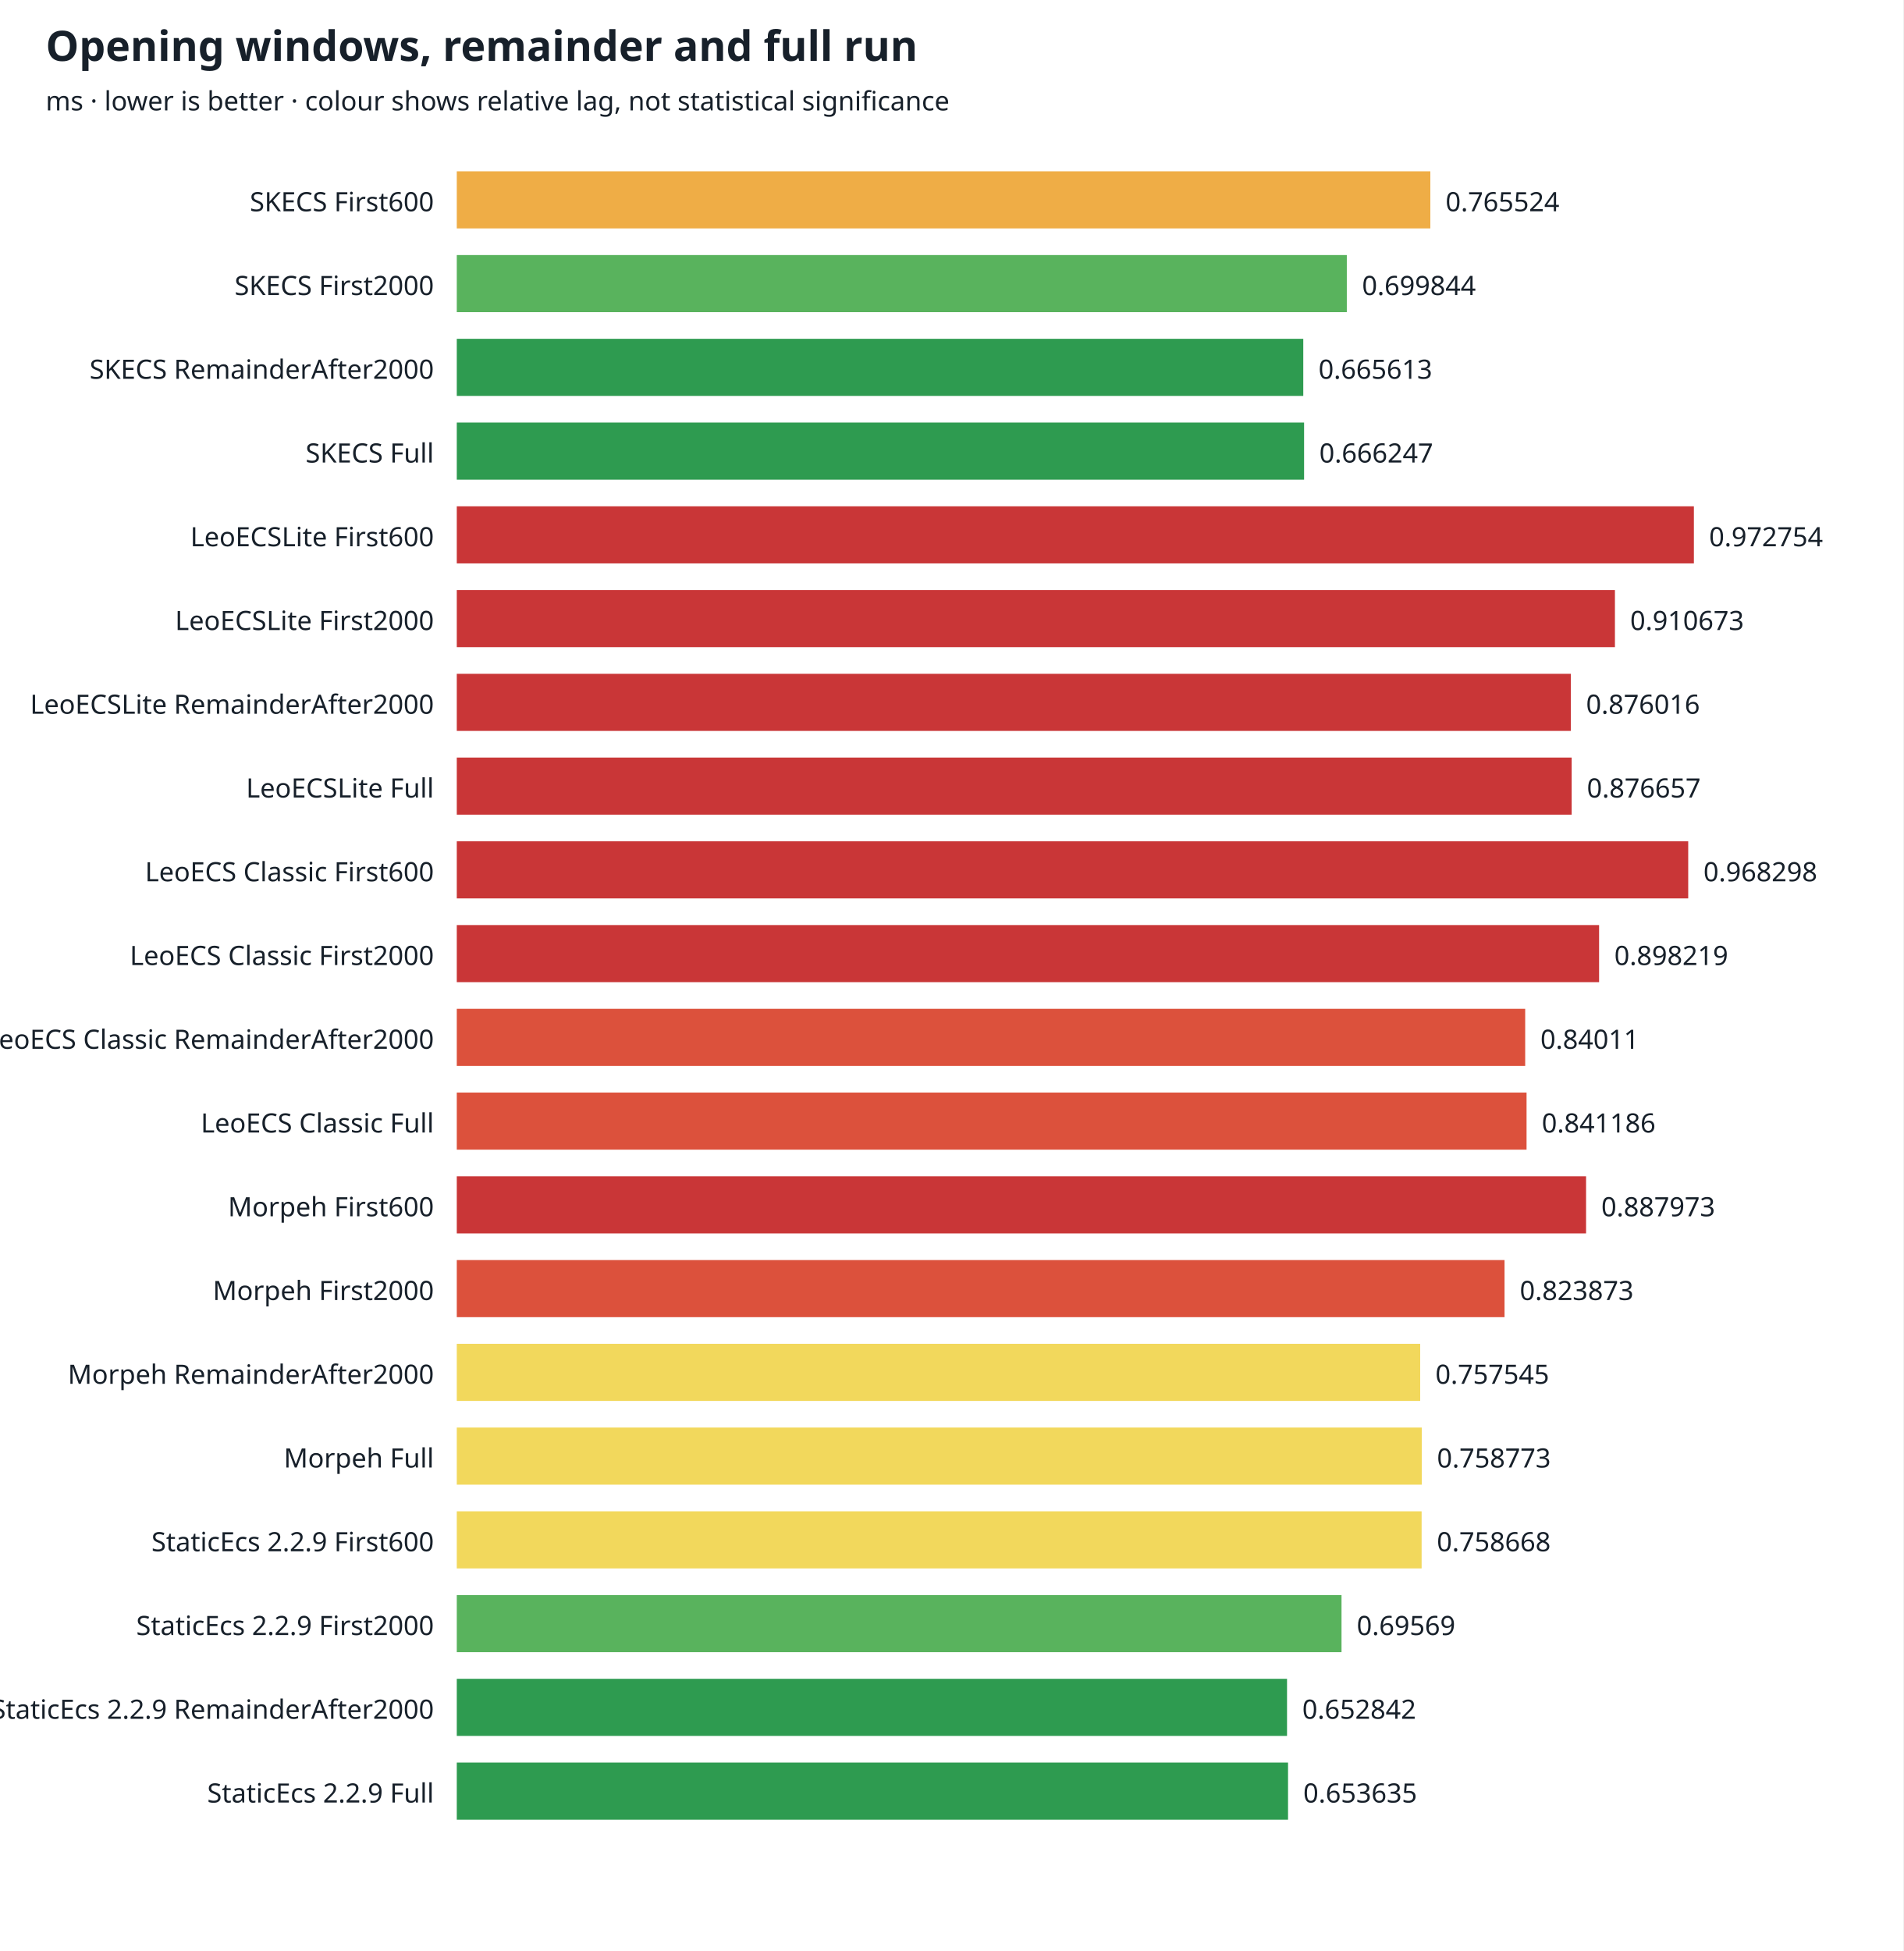
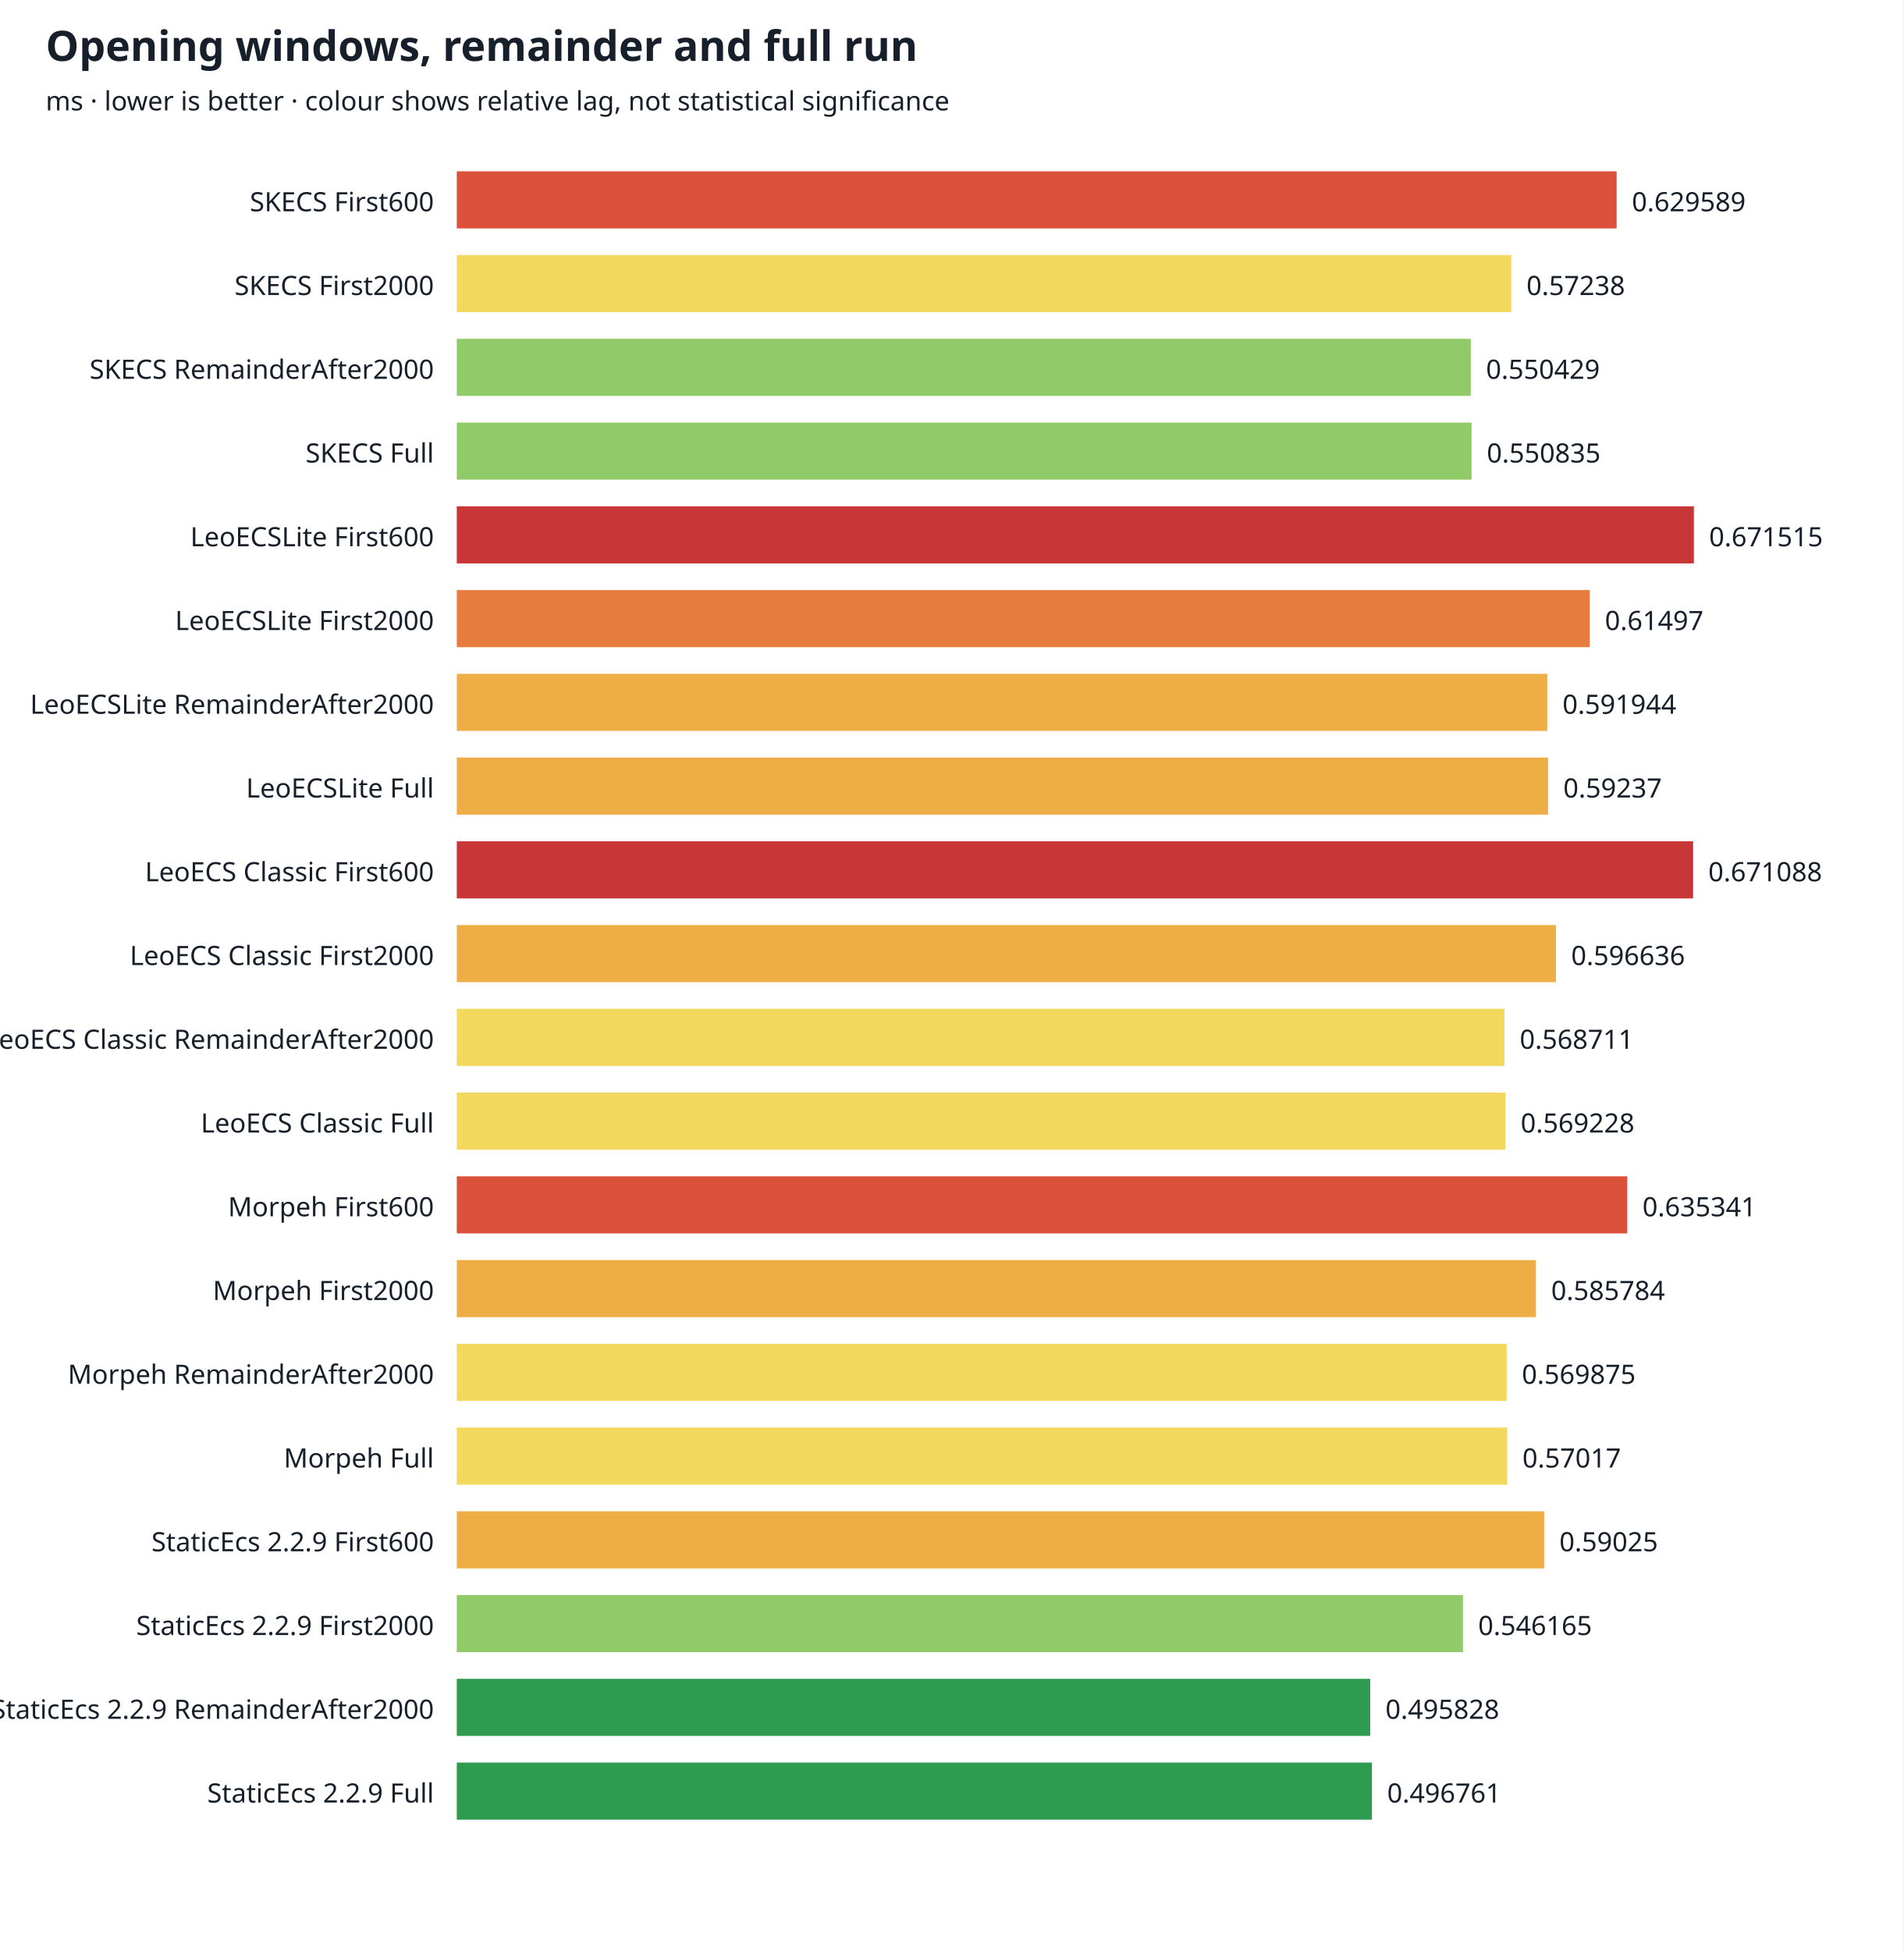
<svg xmlns="http://www.w3.org/2000/svg" width="1000" height="1025" viewBox="0 0 1000 1025" role="img">
  <rect width="100%" height="100%" fill="white" />
  <g font-family="system-ui, sans-serif" fill="#17202a">
    <text x="24" y="32" font-size="22" font-weight="bold">Opening windows, remainder and full run</text>
    <text x="24" y="58" font-size="14">ms · lower is better · colour shows relative lag, not statistical significance</text>
    <text x="228" y="111" text-anchor="end" font-size="14">SKECS First600</text>
-     <rect x="240" y="90" width="511.528" height="30" fill="#efad46" />
-     <text x="759.528" y="111" font-size="14">0.765524</text>
+     <rect x="240" y="90" width="609.417" height="30" fill="#dc513c" />
+     <text x="857.417" y="111" font-size="14">0.629589</text>
    <text x="228" y="155" text-anchor="end" font-size="14">SKECS First2000</text>
-     <rect x="240" y="134" width="467.64" height="30" fill="#59b35d" />
-     <text x="715.64" y="155" font-size="14">0.699844</text>
+     <rect x="240" y="134" width="554.041" height="30" fill="#f2d85c" />
+     <text x="802.041" y="155" font-size="14">0.57238</text>
    <text x="228" y="199" text-anchor="end" font-size="14">SKECS RemainderAfter2000</text>
-     <rect x="240" y="178" width="444.766" height="30" fill="#2e9b50" />
-     <text x="692.766" y="199" font-size="14">0.665613</text>
+     <rect x="240" y="178" width="532.793" height="30" fill="#91cb69" />
+     <text x="780.793" y="199" font-size="14">0.550429</text>
    <text x="228" y="243" text-anchor="end" font-size="14">SKECS Full</text>
-     <rect x="240" y="222" width="445.19" height="30" fill="#2e9b50" />
-     <text x="693.19" y="243" font-size="14">0.666247</text>
+     <rect x="240" y="222" width="533.187" height="30" fill="#91cb69" />
+     <text x="781.187" y="243" font-size="14">0.550835</text>
    <text x="228" y="287" text-anchor="end" font-size="14">LeoECSLite First600</text>
    <rect x="240" y="266" width="650" height="30" fill="#c93637" />
-     <text x="898" y="287" font-size="14">0.972754</text>
+     <text x="898" y="287" font-size="14">0.671515</text>
    <text x="228" y="331" text-anchor="end" font-size="14">LeoECSLite First2000</text>
-     <rect x="240" y="310" width="608.517" height="30" fill="#c93637" />
-     <text x="856.517" y="331" font-size="14">0.910673</text>
+     <rect x="240" y="310" width="595.266" height="30" fill="#e87c3f" />
+     <text x="843.266" y="331" font-size="14">0.61497</text>
    <text x="228" y="375" text-anchor="end" font-size="14">LeoECSLite RemainderAfter2000</text>
-     <rect x="240" y="354" width="585.359" height="30" fill="#c93637" />
-     <text x="833.359" y="375" font-size="14">0.876016</text>
+     <rect x="240" y="354" width="572.978" height="30" fill="#efad46" />
+     <text x="820.978" y="375" font-size="14">0.591944</text>
    <text x="228" y="419" text-anchor="end" font-size="14">LeoECSLite Full</text>
-     <rect x="240" y="398" width="585.787" height="30" fill="#c93637" />
-     <text x="833.787" y="419" font-size="14">0.876657</text>
+     <rect x="240" y="398" width="573.391" height="30" fill="#efad46" />
+     <text x="821.391" y="419" font-size="14">0.59237</text>
    <text x="228" y="463" text-anchor="end" font-size="14">LeoECS Classic First600</text>
-     <rect x="240" y="442" width="647.022" height="30" fill="#c93637" />
-     <text x="895.022" y="463" font-size="14">0.968298</text>
+     <rect x="240" y="442" width="649.586" height="30" fill="#c93637" />
+     <text x="897.586" y="463" font-size="14">0.671088</text>
    <text x="228" y="507" text-anchor="end" font-size="14">LeoECS Classic First2000</text>
-     <rect x="240" y="486" width="600.195" height="30" fill="#c93637" />
-     <text x="848.195" y="507" font-size="14">0.898219</text>
+     <rect x="240" y="486" width="577.52" height="30" fill="#efad46" />
+     <text x="825.52" y="507" font-size="14">0.596636</text>
    <text x="228" y="551" text-anchor="end" font-size="14">LeoECS Classic RemainderAfter2000</text>
-     <rect x="240" y="530" width="561.366" height="30" fill="#dc513c" />
-     <text x="809.366" y="551" font-size="14">0.84011</text>
+     <rect x="240" y="530" width="550.489" height="30" fill="#f2d85c" />
+     <text x="798.489" y="551" font-size="14">0.568711</text>
    <text x="228" y="595" text-anchor="end" font-size="14">LeoECS Classic Full</text>
-     <rect x="240" y="574" width="562.085" height="30" fill="#dc513c" />
-     <text x="810.085" y="595" font-size="14">0.841186</text>
+     <rect x="240" y="574" width="550.99" height="30" fill="#f2d85c" />
+     <text x="798.99" y="595" font-size="14">0.569228</text>
    <text x="228" y="639" text-anchor="end" font-size="14">Morpeh First600</text>
-     <rect x="240" y="618" width="593.349" height="30" fill="#c93637" />
-     <text x="841.349" y="639" font-size="14">0.887973</text>
+     <rect x="240" y="618" width="614.985" height="30" fill="#dc513c" />
+     <text x="862.985" y="639" font-size="14">0.635341</text>
    <text x="228" y="683" text-anchor="end" font-size="14">Morpeh First2000</text>
-     <rect x="240" y="662" width="550.516" height="30" fill="#dc513c" />
-     <text x="798.516" y="683" font-size="14">0.823873</text>
+     <rect x="240" y="662" width="567.015" height="30" fill="#efad46" />
+     <text x="815.015" y="683" font-size="14">0.585784</text>
    <text x="228" y="727" text-anchor="end" font-size="14">Morpeh RemainderAfter2000</text>
-     <rect x="240" y="706" width="506.196" height="30" fill="#f2d85c" />
-     <text x="754.196" y="727" font-size="14">0.757545</text>
+     <rect x="240" y="706" width="551.616" height="30" fill="#f2d85c" />
+     <text x="799.616" y="727" font-size="14">0.569875</text>
    <text x="228" y="771" text-anchor="end" font-size="14">Morpeh Full</text>
-     <rect x="240" y="750" width="507.017" height="30" fill="#f2d85c" />
-     <text x="755.017" y="771" font-size="14">0.758773</text>
+     <rect x="240" y="750" width="551.901" height="30" fill="#f2d85c" />
+     <text x="799.901" y="771" font-size="14">0.57017</text>
    <text x="228" y="815" text-anchor="end" font-size="14">StaticEcs 2.2.9 First600</text>
-     <rect x="240" y="794" width="506.946" height="30" fill="#f2d85c" />
-     <text x="754.946" y="815" font-size="14">0.758668</text>
+     <rect x="240" y="794" width="571.338" height="30" fill="#efad46" />
+     <text x="819.338" y="815" font-size="14">0.59025</text>
    <text x="228" y="859" text-anchor="end" font-size="14">StaticEcs 2.2.9 First2000</text>
-     <rect x="240" y="838" width="464.864" height="30" fill="#59b35d" />
-     <text x="712.864" y="859" font-size="14">0.69569</text>
+     <rect x="240" y="838" width="528.666" height="30" fill="#91cb69" />
+     <text x="776.666" y="859" font-size="14">0.546165</text>
    <text x="228" y="903" text-anchor="end" font-size="14">StaticEcs 2.2.9 RemainderAfter2000</text>
-     <rect x="240" y="882" width="436.233" height="30" fill="#2e9b50" />
-     <text x="684.233" y="903" font-size="14">0.652842</text>
+     <rect x="240" y="882" width="479.942" height="30" fill="#2e9b50" />
+     <text x="727.942" y="903" font-size="14">0.495828</text>
    <text x="228" y="947" text-anchor="end" font-size="14">StaticEcs 2.2.9 Full</text>
-     <rect x="240" y="926" width="436.763" height="30" fill="#2e9b50" />
-     <text x="684.763" y="947" font-size="14">0.653635</text>
+     <rect x="240" y="926" width="480.844" height="30" fill="#2e9b50" />
+     <text x="728.844" y="947" font-size="14">0.496761</text>
  </g>
</svg>
